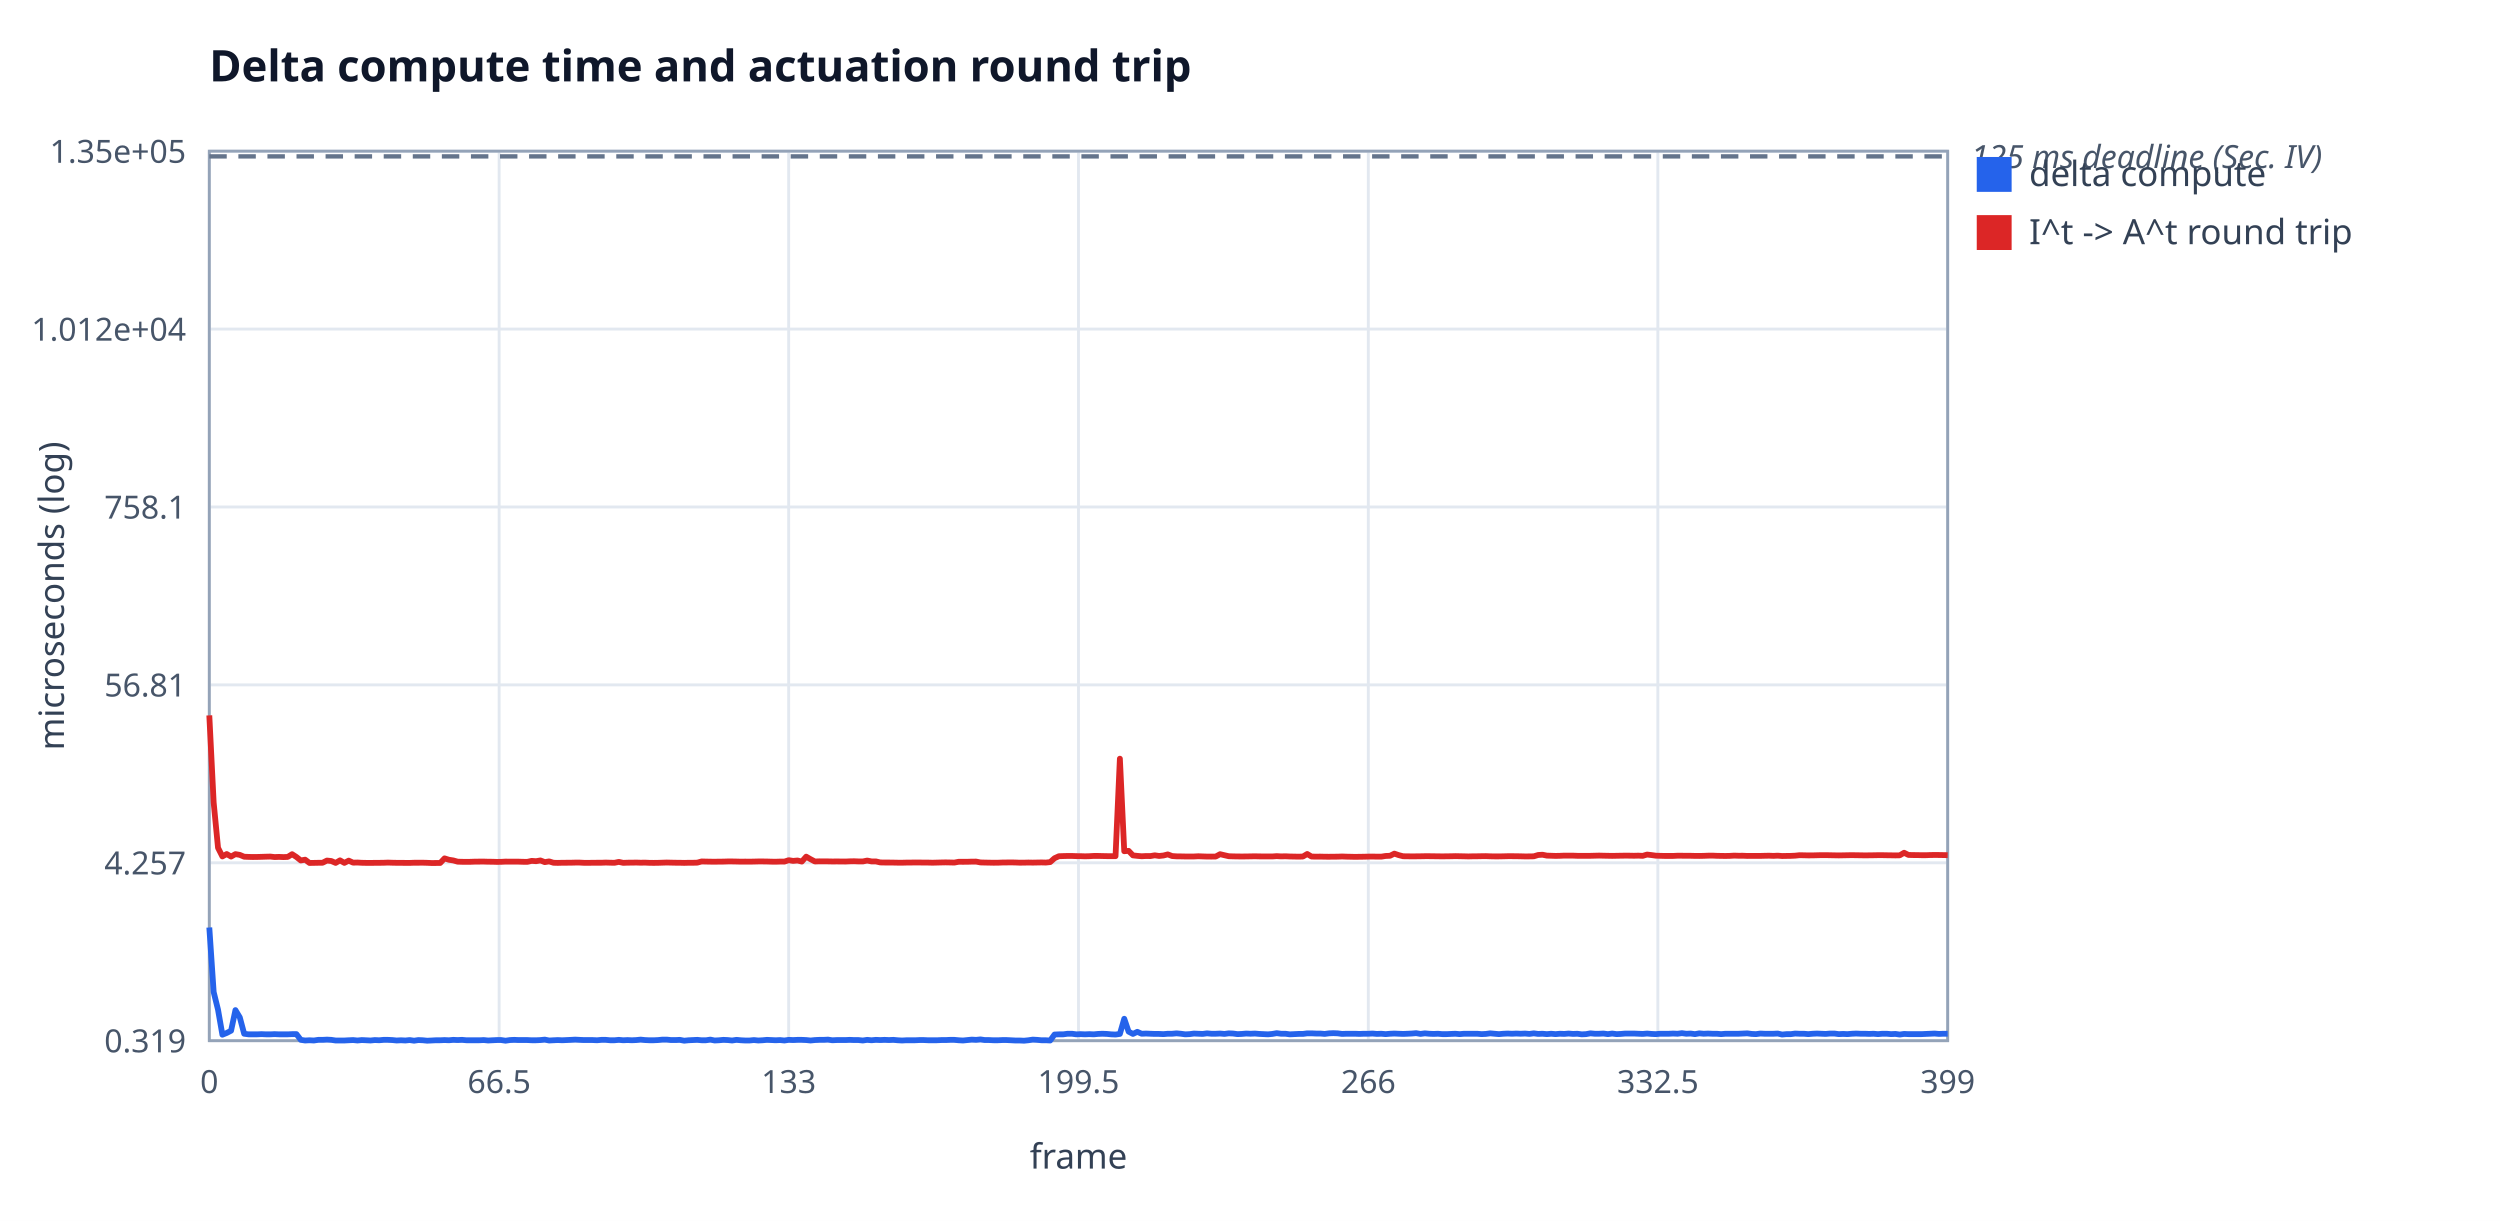
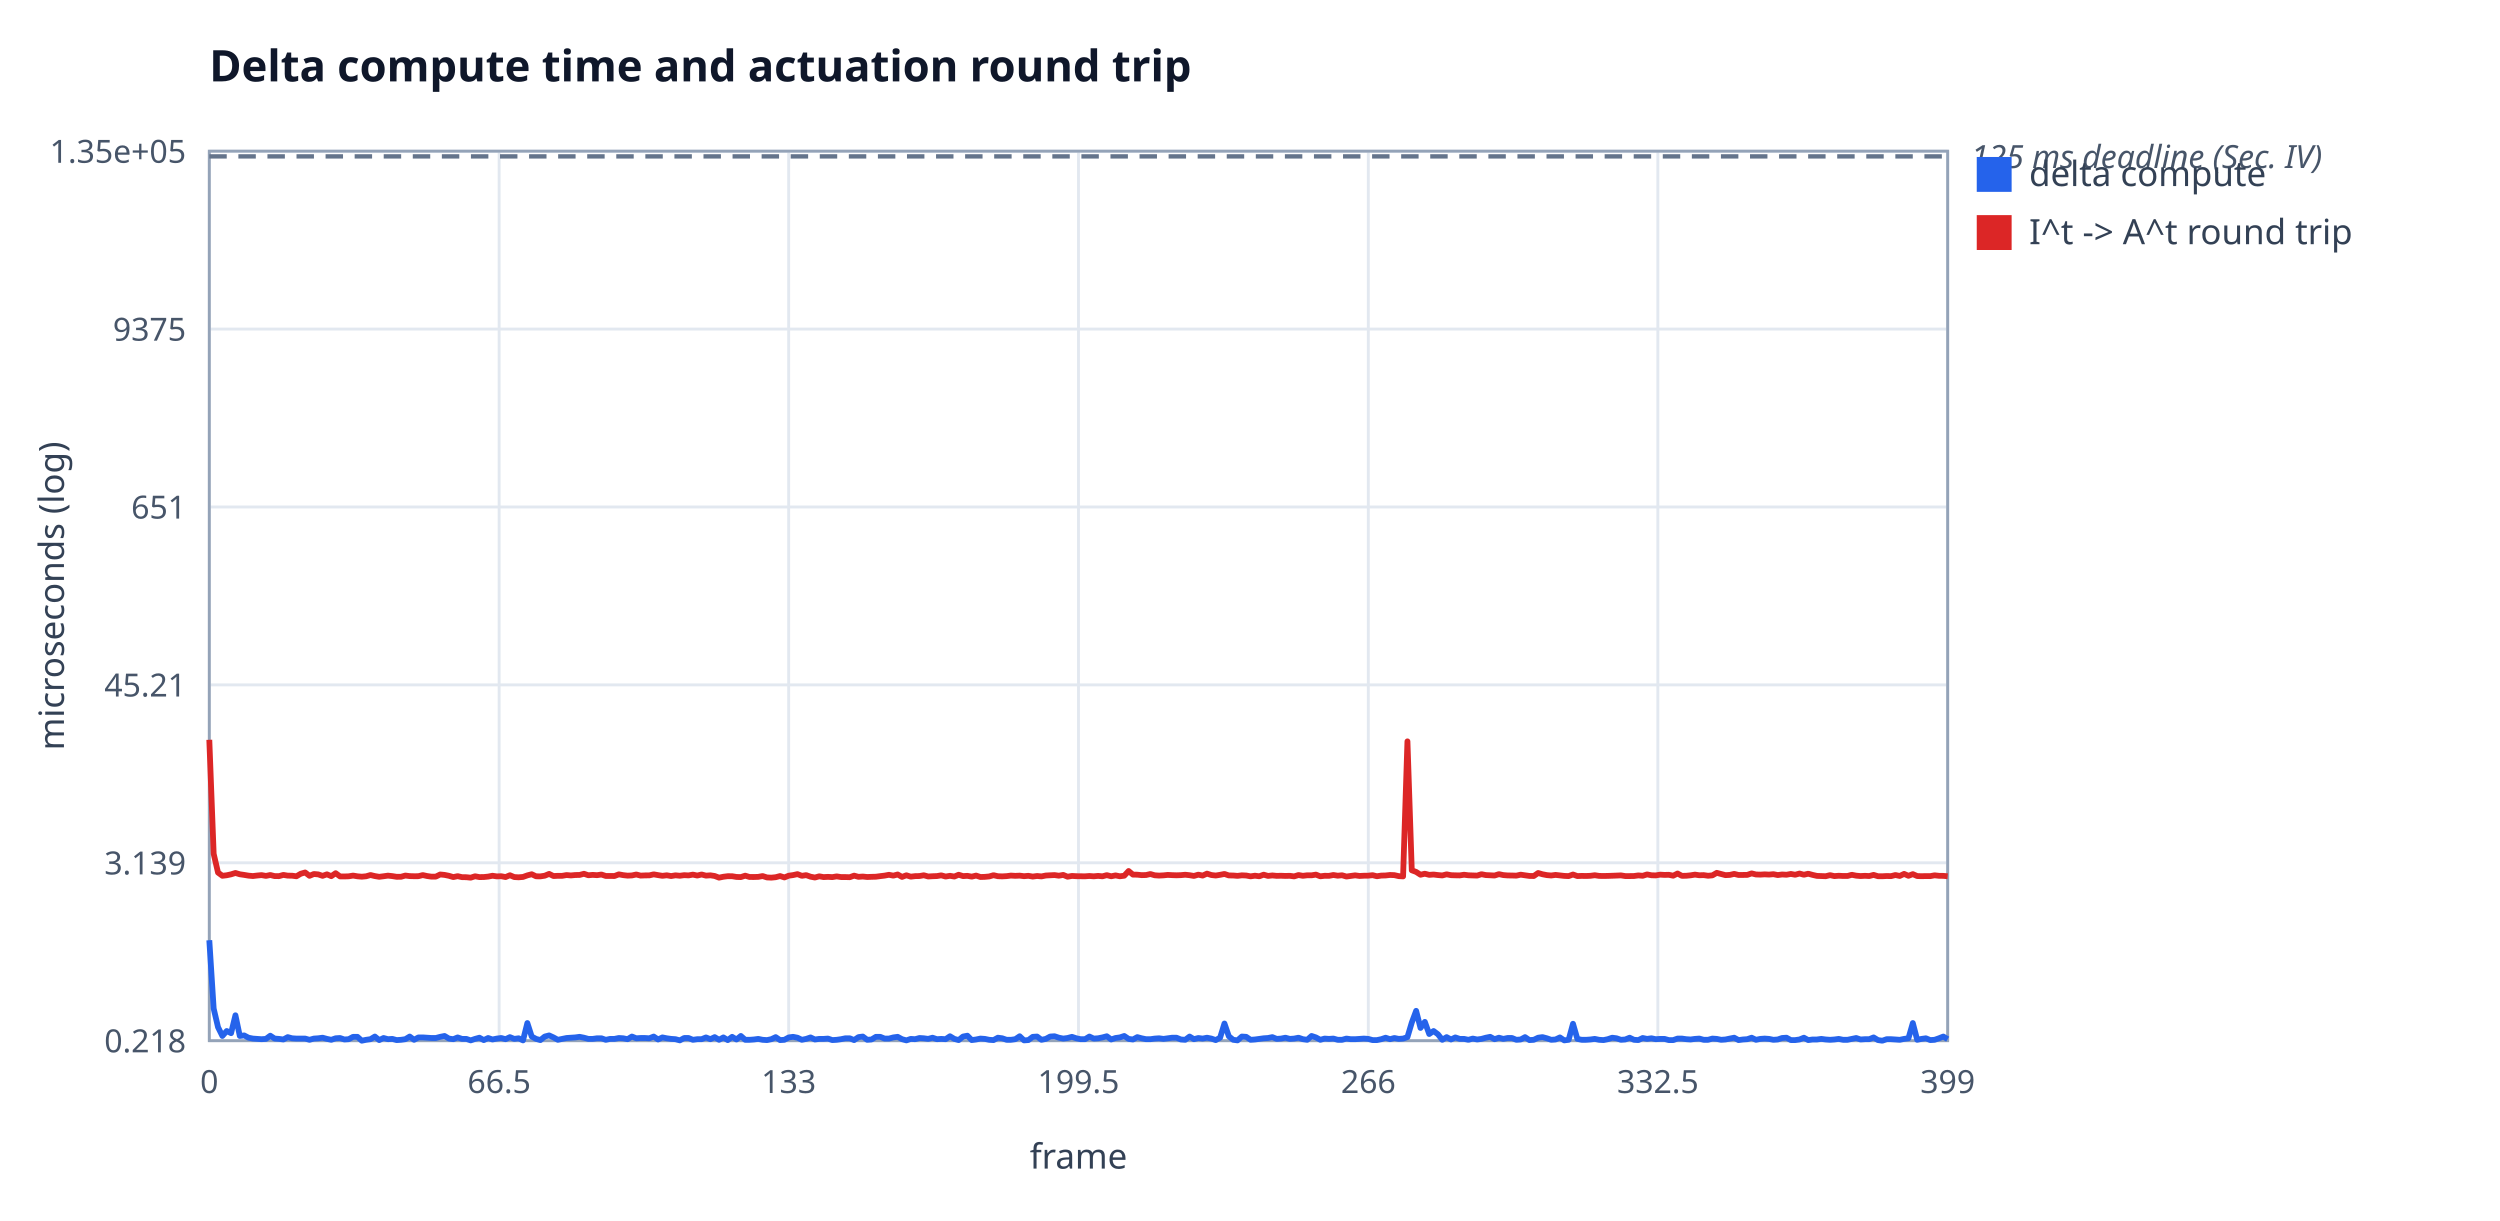
<svg xmlns="http://www.w3.org/2000/svg" viewBox="0 0 860 420" width="860" height="420" role="img" aria-label="Delta compute time and actuation round trip">
  <style>
  .bg{fill:#ffffff}
  .frame{stroke:#94a3b8;stroke-width:1;fill:none}
  .grid{stroke:#e2e8f0;stroke-width:1}
  .tick{fill:#475569;font:11px sans-serif}
  .axis{fill:#334155;font:12px sans-serif}
  .title{fill:#0f172a;font:bold 15px sans-serif}
  .rule{stroke:#64748b;stroke-width:1.5;stroke-dasharray:6 4}
  .rulelab{fill:#475569;font:italic 11px sans-serif}
  .legend{fill:#334155;font:12px sans-serif}
  @media (prefers-color-scheme: dark){
    .bg{fill:#0b1120}
    .frame{stroke:#475569}
    .grid{stroke:#1e293b}
    .tick{fill:#94a3b8}
    .axis{fill:#cbd5e1}
    .title{fill:#f1f5f9}
    .rule{stroke:#94a3b8}
    .rulelab{fill:#94a3b8}
    .legend{fill:#cbd5e1}
  }
</style>
  <rect class="bg" x="0" y="0" width="860" height="420" />
  <text class="title" x="72.0" y="28">Delta compute time and actuation round trip</text>
  <line class="grid" x1="72.0" y1="358.0" x2="670.0" y2="358.0" />
-   <text class="tick" x="64.0" y="362.0" text-anchor="end">0.319</text>
+   <text class="tick" x="64.0" y="362.0" text-anchor="end">0.218</text>
  <line class="grid" x1="72.0" y1="296.8" x2="670.0" y2="296.8" />
-   <text class="tick" x="64.0" y="300.8" text-anchor="end">4.257</text>
+   <text class="tick" x="64.0" y="300.8" text-anchor="end">3.139</text>
  <line class="grid" x1="72.0" y1="235.6" x2="670.0" y2="235.6" />
-   <text class="tick" x="64.0" y="239.6" text-anchor="end">56.81</text>
+   <text class="tick" x="64.0" y="239.6" text-anchor="end">45.21</text>
  <line class="grid" x1="72.0" y1="174.4" x2="670.0" y2="174.4" />
-   <text class="tick" x="64.0" y="178.4" text-anchor="end">758.1</text>
+   <text class="tick" x="64.0" y="178.4" text-anchor="end">651</text>
  <line class="grid" x1="72.0" y1="113.2" x2="670.0" y2="113.2" />
-   <text class="tick" x="64.0" y="117.2" text-anchor="end">1.012e+04</text>
+   <text class="tick" x="64.0" y="117.2" text-anchor="end">9375</text>
  <line class="grid" x1="72.0" y1="52.0" x2="670.0" y2="52.0" />
  <text class="tick" x="64.0" y="56.0" text-anchor="end">1.35e+05</text>
  <line class="grid" x1="72.0" y1="52.0" x2="72.0" y2="358.0" />
  <text class="tick" x="72.0" y="376.0" text-anchor="middle">0</text>
  <line class="grid" x1="171.7" y1="52.0" x2="171.7" y2="358.0" />
  <text class="tick" x="171.7" y="376.0" text-anchor="middle">66.5</text>
  <line class="grid" x1="271.3" y1="52.0" x2="271.3" y2="358.0" />
  <text class="tick" x="271.3" y="376.0" text-anchor="middle">133</text>
  <line class="grid" x1="371.0" y1="52.0" x2="371.0" y2="358.0" />
  <text class="tick" x="371.0" y="376.0" text-anchor="middle">199.5</text>
  <line class="grid" x1="470.7" y1="52.0" x2="470.7" y2="358.0" />
  <text class="tick" x="470.7" y="376.0" text-anchor="middle">266</text>
  <line class="grid" x1="570.3" y1="52.0" x2="570.3" y2="358.0" />
  <text class="tick" x="570.3" y="376.0" text-anchor="middle">332.5</text>
  <line class="grid" x1="670.0" y1="52.0" x2="670.0" y2="358.0" />
  <text class="tick" x="670.0" y="376.0" text-anchor="middle">399</text>
  <rect class="frame" x="72.0" y="52.0" width="598.0" height="306.0" />
  <text class="axis" x="371.0" y="402.0" text-anchor="middle">frame</text>
  <text class="axis" x="22.0" y="205.0" text-anchor="middle" transform="rotate(-90 22.0 205.0)">microseconds (log)</text>
  <line class="rule" x1="72.0" y1="53.8" x2="670.0" y2="53.8" />
  <text class="rulelab" x="678.0" y="57.8">125 ms deadline (Sec. IV)</text>
-   <polyline fill="none" stroke="#2563eb" stroke-width="2" stroke-linejoin="round" points="72.00,319.06 73.50,341.26 75.00,347.34 76.50,355.94 77.99,355.34 79.49,354.56 80.99,347.48 82.49,349.98 83.99,355.61 85.49,355.81 86.99,355.81 88.49,355.81 89.98,355.74 91.48,355.81 92.98,355.81 94.48,355.74 95.98,355.81 97.48,355.81 98.98,355.81 100.48,355.74 101.97,355.74 103.47,357.71 104.97,357.93 106.47,357.85 107.97,357.93 109.47,357.71 110.97,357.71 112.47,357.63 113.96,357.71 115.46,357.93 116.96,357.93 118.46,357.93 119.96,357.85 121.46,357.78 122.96,357.93 124.46,357.78 125.95,357.85 127.45,357.93 128.95,357.78 130.45,357.85 131.95,357.71 133.45,357.71 134.95,357.78 136.45,357.93 137.94,357.85 139.44,357.93 140.94,357.78 142.44,358.00 143.94,357.78 145.44,357.85 146.94,358.00 148.44,357.93 149.93,357.85 151.43,357.85 152.93,357.78 154.43,357.85 155.93,357.71 157.43,357.78 158.93,357.71 160.43,357.85 161.92,357.85 163.42,357.85 164.92,357.85 166.42,357.78 167.92,357.93 169.42,357.85 170.92,357.78 172.42,357.78 173.91,358.00 175.41,357.78 176.91,357.71 178.41,357.78 179.91,357.78 181.41,357.78 182.91,357.85 184.41,357.85 185.90,357.78 187.40,357.63 188.90,357.93 190.40,357.85 191.90,357.78 193.40,357.85 194.90,357.78 196.40,357.71 197.89,357.63 199.39,357.71 200.89,357.78 202.39,357.78 203.89,357.78 205.39,357.85 206.89,357.71 208.39,357.71 209.88,357.85 211.38,357.85 212.88,357.71 214.38,357.85 215.88,357.78 217.38,357.85 218.88,357.78 220.38,357.63 221.87,357.78 223.37,357.85 224.87,357.85 226.37,357.78 227.87,357.63 229.37,357.63 230.87,357.78 232.37,357.78 233.86,357.71 235.36,358.00 236.86,357.85 238.36,357.78 239.86,357.71 241.36,357.85 242.86,357.85 244.36,357.63 245.85,357.93 247.35,357.85 248.85,357.71 250.35,357.78 251.85,357.93 253.35,357.71 254.85,357.85 256.35,357.93 257.84,357.93 259.34,357.78 260.84,357.93 262.34,357.85 263.84,357.71 265.34,357.78 266.84,357.85 268.34,357.78 269.83,357.93 271.33,357.71 272.83,357.78 274.33,357.71 275.83,357.71 277.33,357.78 278.83,357.93 280.33,357.78 281.82,357.71 283.32,357.71 284.82,357.63 286.32,357.85 287.82,357.78 289.32,357.78 290.82,357.78 292.32,357.71 293.81,357.78 295.31,357.78 296.81,357.93 298.31,357.71 299.81,357.85 301.31,357.71 302.81,357.78 304.31,357.71 305.80,357.78 307.30,357.71 308.80,357.85 310.30,357.93 311.80,357.85 313.30,357.85 314.80,357.85 316.30,357.78 317.79,357.78 319.29,357.85 320.79,357.85 322.29,357.85 323.79,357.78 325.29,357.78 326.79,357.71 328.29,357.71 329.78,357.85 331.28,357.93 332.78,357.78 334.28,357.63 335.78,357.71 337.28,357.56 338.78,357.78 340.28,357.78 341.77,357.85 343.27,357.85 344.77,357.78 346.27,357.78 347.77,357.85 349.27,357.93 350.77,357.93 352.27,358.00 353.76,357.85 355.26,357.63 356.76,357.71 358.26,357.85 359.76,357.85 361.26,357.93 362.76,355.88 364.26,355.81 365.75,355.81 367.25,355.61 368.75,355.61 370.25,355.81 371.75,355.74 373.25,355.81 374.75,355.74 376.25,355.81 377.74,355.67 379.24,355.61 380.74,355.67 382.24,355.81 383.74,355.88 385.24,355.67 386.74,350.46 388.24,354.88 389.73,355.67 391.23,354.95 392.73,355.61 394.23,355.54 395.73,355.61 397.23,355.67 398.73,355.67 400.23,355.74 401.72,355.61 403.22,355.61 404.72,355.47 406.22,355.61 407.72,355.81 409.22,355.74 410.72,355.54 412.22,355.61 413.71,355.67 415.21,355.47 416.71,355.61 418.21,355.61 419.71,355.54 421.21,355.67 422.71,355.47 424.21,355.54 425.70,355.74 427.20,355.67 428.70,355.54 430.20,355.61 431.70,355.54 433.20,355.67 434.70,355.74 436.20,355.81 437.69,355.67 439.19,355.41 440.69,355.61 442.19,355.61 443.69,355.81 445.19,355.74 446.69,355.67 448.19,355.67 449.68,355.47 451.18,355.47 452.68,355.54 454.18,355.54 455.68,355.67 457.18,355.47 458.68,355.41 460.18,355.47 461.67,355.67 463.17,355.61 464.67,355.61 466.17,355.61 467.67,355.67 469.17,355.61 470.67,355.61 472.17,355.54 473.66,355.67 475.16,355.61 476.66,355.74 478.16,355.61 479.66,355.54 481.16,355.61 482.66,355.67 484.16,355.61 485.65,355.54 487.15,355.41 488.65,355.67 490.15,355.47 491.65,355.61 493.15,355.67 494.65,355.61 496.15,355.74 497.64,355.74 499.14,355.67 500.64,355.61 502.14,355.74 503.64,355.61 505.14,355.61 506.64,355.61 508.14,355.61 509.63,355.74 511.13,355.67 512.63,355.47 514.13,355.61 515.63,355.74 517.13,355.61 518.63,355.54 520.13,355.61 521.62,355.54 523.12,355.61 524.62,355.54 526.12,355.67 527.62,355.47 529.12,355.67 530.62,355.61 532.12,355.74 533.61,355.61 535.11,355.74 536.61,355.61 538.11,355.67 539.61,355.54 541.11,355.67 542.61,355.61 544.11,355.81 545.60,355.74 547.10,355.47 548.60,355.61 550.10,355.61 551.60,355.54 553.10,355.74 554.60,355.54 556.10,355.74 557.59,355.67 559.09,355.54 560.59,355.54 562.09,355.54 563.59,355.61 565.09,355.67 566.59,355.54 568.09,355.67 569.58,355.74 571.08,355.61 572.58,355.61 574.08,355.61 575.58,355.54 577.08,355.61 578.58,355.41 580.08,355.61 581.57,355.54 583.07,355.74 584.57,355.47 586.07,355.61 587.57,355.54 589.07,355.61 590.57,355.61 592.07,355.74 593.56,355.61 595.06,355.61 596.56,355.61 598.06,355.61 599.56,355.54 601.06,355.47 602.56,355.67 604.06,355.74 605.55,355.54 607.05,355.61 608.55,355.61 610.05,355.61 611.55,355.54 613.05,355.88 614.55,355.74 616.05,355.74 617.54,355.54 619.04,355.61 620.54,355.61 622.04,355.74 623.54,355.61 625.04,355.54 626.54,355.61 628.04,355.67 629.53,355.54 631.03,355.54 632.53,355.74 634.03,355.67 635.53,355.74 637.03,355.61 638.53,355.54 640.03,355.61 641.52,355.61 643.02,355.67 644.52,355.61 646.02,355.74 647.52,355.61 649.02,355.61 650.52,355.74 652.02,355.67 653.51,355.88 655.01,355.67 656.51,355.74 658.01,355.74 659.51,355.74 661.01,355.74 662.51,355.67 664.01,355.61 665.50,355.54 667.00,355.67 668.50,355.61 670.00,355.61 " />
-   <polyline fill="none" stroke="#dc2626" stroke-width="2" stroke-linejoin="round" points="72.00,246.09 73.50,276.09 75.00,291.65 76.50,294.61 77.99,293.79 79.49,294.66 80.99,293.82 82.49,294.08 83.99,294.71 85.49,294.77 86.99,294.81 88.49,294.79 89.98,294.75 91.48,294.70 92.98,294.66 94.48,294.83 95.98,294.77 97.48,294.84 98.98,294.78 100.48,293.84 101.97,294.81 103.47,296.00 104.97,295.73 106.47,296.86 107.97,296.83 109.47,296.80 110.97,296.78 112.47,296.03 113.96,296.19 115.46,296.84 116.96,295.96 118.46,296.83 119.96,296.06 121.46,296.75 122.96,296.71 124.46,296.80 125.95,296.83 127.45,296.84 128.95,296.82 130.45,296.81 131.95,296.79 133.45,296.73 134.95,296.78 136.45,296.81 137.94,296.82 139.44,296.83 140.94,296.84 142.44,296.78 143.94,296.78 145.44,296.77 146.94,296.81 148.44,296.88 149.93,296.87 151.43,296.86 152.93,295.28 154.43,295.76 155.93,295.99 157.43,296.41 158.93,296.46 160.43,296.47 161.92,296.46 163.42,296.40 164.92,296.39 166.42,296.38 167.92,296.43 169.42,296.44 170.92,296.49 172.42,296.47 173.91,296.39 175.41,296.40 176.91,296.40 178.41,296.41 179.91,296.46 181.41,296.47 182.91,296.14 184.41,296.25 185.90,295.99 187.40,296.57 188.90,296.32 190.40,296.79 191.90,296.83 193.40,296.79 194.90,296.78 196.40,296.77 197.89,296.73 199.39,296.73 200.89,296.81 202.39,296.82 203.89,296.79 205.39,296.78 206.89,296.78 208.39,296.72 209.88,296.77 211.38,296.80 212.88,296.49 214.38,296.82 215.88,296.76 217.38,296.75 218.88,296.72 220.38,296.77 221.87,296.74 223.37,296.81 224.87,296.83 226.37,296.81 227.87,296.76 229.37,296.71 230.87,296.75 232.37,296.78 233.86,296.79 235.36,296.83 236.86,296.79 238.36,296.79 239.86,296.75 241.36,296.34 242.86,296.38 244.36,296.41 245.85,296.43 247.35,296.40 248.85,296.39 250.35,296.34 251.85,296.34 253.35,296.37 254.85,296.41 256.35,296.39 257.84,296.41 259.34,296.38 260.84,296.34 262.34,296.34 263.84,296.36 265.34,296.41 266.84,296.43 268.34,296.38 269.83,296.39 271.33,295.91 272.83,296.15 274.33,296.01 275.83,296.38 277.33,294.69 278.83,295.56 280.33,296.35 281.82,296.30 283.32,296.31 284.82,296.32 286.32,296.35 287.82,296.34 289.32,296.35 290.82,296.37 292.32,296.30 293.81,296.27 295.31,296.33 296.81,296.34 298.31,296.03 299.81,296.33 301.31,296.33 302.81,296.68 304.31,296.71 305.80,296.71 307.30,296.73 308.80,296.76 310.30,296.77 311.80,296.73 313.30,296.72 314.80,296.69 316.30,296.70 317.79,296.73 319.29,296.73 320.79,296.77 322.29,296.73 323.79,296.69 325.29,296.66 326.79,296.69 328.29,296.73 329.78,296.45 331.28,296.46 332.78,296.45 334.28,296.40 335.78,296.39 337.28,296.68 338.78,296.72 340.28,296.75 341.77,296.78 343.27,296.77 344.77,296.71 346.27,296.69 347.77,296.67 349.27,296.70 350.77,296.76 352.27,296.75 353.76,296.71 355.26,296.74 356.76,296.71 358.26,296.68 359.76,296.72 361.26,296.56 362.76,295.23 364.26,294.54 365.75,294.49 367.25,294.45 368.75,294.45 370.25,294.51 371.75,294.52 373.25,294.57 374.75,294.53 376.25,294.44 377.74,294.44 379.24,294.48 380.74,294.51 382.24,294.53 383.74,294.52 385.24,260.99 386.74,292.82 388.24,292.69 389.73,294.25 391.23,294.42 392.73,294.55 394.23,294.47 395.73,294.49 397.23,294.23 398.73,294.45 400.23,294.29 401.72,293.91 403.22,294.48 404.72,294.58 406.22,294.60 407.72,294.63 409.22,294.64 410.72,294.63 412.22,294.55 413.71,294.61 415.21,294.66 416.71,294.67 418.21,294.65 419.71,293.84 421.21,294.20 422.71,294.54 424.21,294.59 425.70,294.62 427.20,294.63 428.70,294.62 430.20,294.59 431.70,294.56 433.20,294.60 434.70,294.61 436.20,294.62 437.69,294.62 439.19,294.51 440.69,294.60 442.19,294.56 443.69,294.63 445.19,294.66 446.69,294.69 448.19,294.65 449.68,293.77 451.18,294.66 452.68,294.68 454.18,294.67 455.68,294.71 457.18,294.72 458.68,294.70 460.18,294.69 461.67,294.63 463.17,294.69 464.67,294.72 466.17,294.76 467.67,294.73 469.17,294.71 470.67,294.67 472.17,294.65 473.66,294.69 475.16,294.69 476.66,294.45 478.16,294.39 479.66,293.65 481.16,294.16 482.66,294.55 484.16,294.57 485.65,294.59 487.15,294.58 488.65,294.56 490.15,294.53 491.65,294.53 493.15,294.55 494.65,294.57 496.15,294.59 497.64,294.57 499.14,294.55 500.64,294.51 502.14,294.54 503.64,294.57 505.14,294.61 506.64,294.57 508.14,294.56 509.63,294.53 511.13,294.51 512.63,294.57 514.13,294.60 515.63,294.60 517.13,294.57 518.63,294.53 520.13,294.53 521.62,294.54 523.12,294.57 524.62,294.61 526.12,294.60 527.62,294.57 529.12,294.12 530.62,294.03 532.12,294.33 533.61,294.38 535.11,294.43 536.61,294.40 538.11,294.33 539.61,294.33 541.11,294.34 542.61,294.40 544.11,294.41 545.60,294.41 547.10,294.40 548.60,294.36 550.10,294.32 551.60,294.36 553.10,294.39 554.60,294.42 556.10,294.39 557.59,294.36 559.09,294.34 560.59,294.35 562.09,294.38 563.59,294.34 565.09,294.41 566.59,293.97 568.09,294.14 569.58,294.35 571.08,294.40 572.58,294.44 574.08,294.44 575.58,294.44 577.08,294.36 578.58,294.37 580.08,294.39 581.57,294.39 583.07,294.43 584.57,294.44 586.07,294.41 587.57,294.35 589.07,294.33 590.57,294.40 592.07,294.43 593.56,294.45 595.06,294.42 596.56,294.33 598.06,294.38 599.56,294.37 601.06,294.44 602.56,294.43 604.06,294.43 605.55,294.43 607.05,294.39 608.55,294.36 610.05,294.42 611.55,294.35 613.05,294.47 614.55,294.44 616.05,294.42 617.54,294.35 619.04,294.19 620.54,294.22 622.04,294.26 623.54,294.25 625.04,294.21 626.54,294.17 628.04,294.17 629.53,294.20 631.03,294.23 632.53,294.26 634.03,294.23 635.53,294.20 637.03,294.17 638.53,294.20 640.03,294.22 641.52,294.25 643.02,294.23 644.52,294.21 646.02,294.18 647.52,294.18 649.02,294.21 650.52,294.23 652.02,294.26 653.51,294.23 655.01,293.35 656.51,294.10 658.01,294.14 659.51,294.15 661.01,294.19 662.51,294.19 664.01,294.13 665.50,294.11 667.00,294.12 668.50,294.15 670.00,294.18 " />
+   <polyline fill="none" stroke="#2563eb" stroke-width="2" stroke-linejoin="round" points="72.00,323.44 73.50,346.94 75.00,353.35 76.50,356.37 77.99,354.67 79.49,355.41 80.99,349.26 82.49,356.37 83.99,356.18 85.49,356.97 86.99,357.27 88.49,357.38 89.98,357.48 91.48,357.38 92.98,356.28 94.48,357.27 95.98,357.38 97.48,357.58 98.98,356.77 100.48,357.17 101.97,357.27 103.47,357.27 104.97,357.27 106.47,357.69 107.97,357.27 109.47,357.17 110.97,356.97 112.47,357.38 113.96,357.69 115.46,357.17 116.96,357.07 118.46,357.58 119.96,357.48 121.46,356.67 122.96,356.67 124.46,358.00 125.95,357.69 127.45,357.48 128.95,356.57 130.45,357.79 131.95,357.07 133.45,357.48 134.95,357.38 136.45,357.79 137.94,357.69 139.44,357.48 140.94,356.57 142.44,357.69 143.94,356.87 145.44,356.87 146.94,356.97 148.44,357.07 149.93,357.07 151.43,356.67 152.93,356.37 154.43,357.27 155.93,357.48 157.43,356.87 158.93,357.38 160.43,357.38 161.92,357.89 163.42,357.38 164.92,356.97 166.42,357.79 167.92,357.07 169.42,357.58 170.92,357.27 172.42,357.07 173.91,357.48 175.41,356.77 176.91,357.38 178.41,357.17 179.91,357.89 181.41,351.93 182.91,356.57 184.41,357.38 185.90,357.79 187.40,356.57 188.90,356.18 190.40,356.87 191.90,357.69 193.40,357.38 194.90,357.07 196.40,356.97 197.89,356.87 199.39,356.67 200.89,356.97 202.39,357.38 203.89,357.38 205.39,357.17 206.89,357.17 208.39,357.69 209.88,357.38 211.38,357.38 212.88,357.07 214.38,357.17 215.88,357.48 217.38,356.57 218.88,357.17 220.38,357.07 221.87,357.07 223.37,357.17 224.87,356.57 226.37,357.58 227.87,356.87 229.37,357.17 230.87,357.38 232.37,357.48 233.86,357.89 235.36,357.07 236.86,357.07 238.36,357.69 239.86,357.48 241.36,357.48 242.86,356.87 244.36,357.48 245.85,356.77 247.35,357.69 248.85,356.87 250.35,357.79 251.85,356.67 253.35,357.58 254.85,356.37 256.35,357.69 257.84,357.69 259.34,357.58 260.84,357.38 262.34,357.69 263.84,357.79 265.34,357.48 266.84,356.77 268.34,357.79 269.83,357.69 271.33,356.87 272.83,356.67 274.33,356.97 275.83,357.69 277.33,357.38 278.83,356.87 280.33,357.58 281.82,357.38 283.32,357.38 284.82,357.27 286.32,357.79 287.82,357.69 289.32,357.48 290.82,357.17 292.32,357.17 293.81,357.79 295.31,356.77 296.81,356.57 298.31,357.69 299.81,357.58 301.31,356.67 302.81,356.67 304.31,357.27 305.80,357.27 307.30,356.87 308.80,356.67 310.30,357.48 311.80,357.89 313.30,357.38 314.80,357.48 316.30,357.07 317.79,357.17 319.29,357.38 320.79,356.97 322.29,357.48 323.79,357.38 325.29,357.48 326.79,356.47 328.29,357.38 329.78,357.79 331.28,356.57 332.78,356.28 334.28,357.79 335.78,357.58 337.28,357.27 338.78,357.38 340.28,357.69 341.77,357.79 343.27,356.97 344.77,357.17 346.27,357.69 347.77,357.69 349.27,357.48 350.77,356.47 352.27,357.89 353.76,357.79 355.26,356.67 356.76,356.57 358.26,357.69 359.76,357.38 361.26,356.57 362.76,356.47 364.26,356.97 365.75,357.27 367.25,357.07 368.75,356.67 370.25,357.17 371.75,357.48 373.25,357.48 374.75,356.57 376.25,357.27 377.74,357.17 379.24,356.87 380.74,356.47 382.24,357.58 383.74,357.07 385.24,356.87 386.74,356.37 388.24,357.38 389.73,357.58 391.23,356.77 392.73,357.17 394.23,357.48 395.73,357.48 397.23,357.27 398.73,357.17 400.23,357.38 401.72,357.17 403.22,356.97 404.72,356.97 406.22,357.58 407.72,357.69 409.22,356.57 410.72,357.48 412.22,357.07 413.71,357.27 415.21,356.97 416.71,357.27 418.21,357.79 419.71,356.97 421.21,352.09 422.71,356.47 424.21,357.69 425.70,357.89 427.20,356.57 428.70,356.67 430.20,357.69 431.70,357.58 433.20,357.38 434.70,357.17 436.20,357.07 437.69,356.77 439.19,357.38 440.69,357.27 442.19,356.97 443.69,357.38 445.19,357.27 446.69,356.97 448.19,357.48 449.68,357.69 451.18,356.37 452.68,356.87 454.18,357.69 455.68,357.27 457.18,357.38 458.68,357.27 460.18,357.69 461.67,357.69 463.17,357.27 464.67,357.48 466.17,357.48 467.67,357.38 469.17,357.27 470.67,357.38 472.17,357.79 473.66,357.79 475.16,357.48 476.66,356.97 478.16,357.48 479.66,357.07 481.16,357.38 482.66,357.27 484.16,356.77 485.65,351.77 487.15,347.73 488.65,353.61 490.15,351.53 491.65,355.70 493.15,354.67 494.65,355.79 496.15,357.69 497.64,356.77 499.14,357.58 500.64,356.87 502.14,357.38 503.64,357.38 505.14,357.69 506.64,357.27 508.14,357.58 509.63,357.38 511.13,356.97 512.63,356.67 514.13,357.48 515.63,356.97 517.13,357.38 518.63,357.07 520.13,357.07 521.62,357.69 523.12,357.58 524.62,356.77 526.12,357.79 527.62,357.69 529.12,356.97 530.62,356.77 532.12,357.17 533.61,357.69 535.11,357.58 536.61,356.87 538.11,357.89 539.61,357.69 541.11,352.18 542.61,357.38 544.11,357.69 545.60,357.69 547.10,357.58 548.60,357.38 550.10,357.69 551.60,357.79 553.10,357.48 554.60,356.97 556.10,357.17 557.59,357.69 559.09,357.58 560.59,356.97 562.09,357.69 563.59,357.79 565.09,357.07 566.59,357.38 568.09,357.17 569.58,357.48 571.08,357.38 572.58,357.38 574.08,357.79 575.58,357.79 577.08,357.27 578.58,357.27 580.08,357.48 581.57,357.58 583.07,357.38 584.57,357.27 586.07,357.69 587.57,357.69 589.07,357.27 590.57,357.38 592.07,357.69 593.56,357.58 595.06,357.27 596.56,356.97 598.06,357.79 599.56,357.58 601.06,357.48 602.56,356.97 604.06,357.69 605.55,357.38 607.05,357.27 608.55,357.38 610.05,357.69 611.55,357.58 613.05,357.07 614.55,356.97 616.05,357.79 617.54,357.79 619.04,357.58 620.54,356.97 622.04,357.79 623.54,357.58 625.04,357.58 626.54,357.38 628.04,357.58 629.53,357.69 631.03,357.58 632.53,357.38 634.03,357.69 635.53,357.69 637.03,357.38 638.53,357.07 640.03,357.58 641.52,357.48 643.02,357.48 644.52,356.87 646.02,357.79 647.52,358.00 649.02,357.48 650.52,357.48 652.02,357.58 653.51,357.69 655.01,357.38 656.51,357.17 658.01,351.93 659.51,357.69 661.01,357.38 662.51,357.17 664.01,357.79 665.50,357.69 667.00,357.17 668.50,356.57 670.00,357.48 " />
+   <polyline fill="none" stroke="#dc2626" stroke-width="2" stroke-linejoin="round" points="72.00,254.49 73.50,293.70 75.00,300.17 76.50,301.27 77.99,301.09 79.49,300.77 80.99,300.30 82.49,300.75 83.99,300.97 85.49,301.22 86.99,301.36 88.49,301.18 89.98,301.04 91.48,301.31 92.98,301.00 94.48,301.38 95.98,301.39 97.48,300.97 98.98,301.22 100.48,301.24 101.97,301.44 103.47,300.56 104.97,300.13 106.47,301.28 107.97,300.66 109.47,300.79 110.97,301.29 112.47,300.77 113.96,301.40 115.46,300.38 116.96,301.48 118.46,301.50 119.96,301.45 121.46,301.20 122.96,301.45 124.46,301.58 125.95,301.44 127.45,301.01 128.95,301.37 130.45,301.62 131.95,301.43 133.45,301.22 134.95,301.38 136.45,301.62 137.94,301.61 139.44,301.19 140.94,301.38 142.44,301.42 143.94,301.41 145.44,301.03 146.94,301.36 148.44,301.57 149.93,301.55 151.43,300.82 152.93,300.97 154.43,301.27 155.93,301.72 157.43,301.40 158.93,301.74 160.43,301.76 161.92,301.92 163.42,301.44 164.92,301.72 166.42,301.70 167.92,301.55 169.42,301.26 170.92,301.48 172.42,301.42 173.91,301.71 175.41,301.08 176.91,301.71 178.41,301.79 179.91,301.67 181.41,301.13 182.91,300.74 184.41,301.45 185.90,301.47 187.40,301.24 188.90,300.62 190.40,301.36 191.90,301.28 193.40,301.28 194.90,301.02 196.40,301.15 197.89,301.01 199.39,300.98 200.89,300.58 202.39,301.09 203.89,300.96 205.39,301.06 206.89,300.84 208.39,301.33 209.88,301.33 211.38,301.35 212.88,300.78 214.38,301.05 215.88,301.22 217.38,301.15 218.88,300.83 220.38,301.21 221.87,301.14 223.37,301.13 224.87,300.78 226.37,301.04 227.87,301.28 229.37,301.10 230.87,301.36 232.37,301.11 233.86,301.26 235.36,301.06 236.86,301.14 238.36,300.87 239.86,301.19 241.36,300.83 242.86,301.22 244.36,301.11 245.85,301.34 247.35,301.91 248.85,301.60 250.35,301.41 251.85,301.42 253.35,301.67 254.85,301.72 256.35,301.23 257.84,301.68 259.34,301.69 260.84,301.64 262.34,301.36 263.84,301.84 265.34,301.91 266.84,301.76 268.34,301.36 269.83,301.84 271.33,301.24 272.83,301.03 274.33,300.70 275.83,301.28 277.33,301.05 278.83,301.58 280.33,301.87 281.82,301.45 283.32,301.72 284.82,301.64 286.32,301.73 287.82,301.48 289.32,301.71 290.82,301.71 292.32,301.76 293.81,301.22 295.31,301.63 296.81,301.53 298.31,301.69 299.81,301.63 301.31,301.59 302.81,301.39 304.31,301.21 305.80,300.93 307.30,301.22 308.80,300.82 310.30,301.66 311.80,301.10 313.30,301.57 314.80,301.39 316.30,301.36 317.79,301.09 319.29,301.51 320.79,301.42 322.29,301.37 323.79,301.12 325.29,301.53 326.79,301.28 328.29,301.53 329.78,300.91 331.28,301.38 332.78,301.29 334.28,301.56 335.78,301.20 337.28,301.69 338.78,301.64 340.28,301.50 341.77,301.07 343.27,301.42 344.77,301.47 346.27,301.39 347.77,301.20 349.27,301.29 350.77,301.22 352.27,301.41 353.76,301.28 355.26,301.54 356.76,301.34 358.26,301.48 359.76,301.18 361.26,301.10 362.76,301.03 364.26,301.24 365.75,300.97 367.25,301.59 368.75,301.32 370.25,301.41 371.75,301.43 373.25,301.45 374.75,301.34 376.25,301.45 377.74,301.31 379.24,301.45 380.74,301.05 382.24,301.44 383.74,301.14 385.24,301.44 386.74,301.25 388.24,299.63 389.73,300.87 391.23,300.89 392.73,301.05 394.23,301.01 395.73,300.67 397.23,301.10 398.73,301.20 400.23,301.12 401.72,300.97 403.22,301.05 404.72,301.10 406.22,301.05 407.72,300.91 409.22,301.07 410.72,301.32 412.22,300.88 413.71,301.20 415.21,300.53 416.71,301.01 418.21,301.18 419.71,300.94 421.21,300.64 422.71,301.15 424.21,301.17 425.70,301.30 427.20,301.11 428.70,301.18 430.20,301.46 431.70,301.24 433.20,301.44 434.70,300.89 436.20,301.32 437.69,301.15 439.19,301.30 440.69,301.26 442.19,301.32 443.69,301.28 445.19,301.48 446.69,301.01 448.19,301.28 449.68,301.10 451.18,301.11 452.68,300.87 454.18,301.45 455.68,301.27 457.18,301.29 458.68,301.00 460.18,301.24 461.67,301.09 463.17,301.53 464.67,301.32 466.17,301.12 467.67,301.33 469.17,301.25 470.67,301.23 472.17,301.06 473.66,301.43 475.16,301.20 476.66,301.16 478.16,300.99 479.66,301.05 481.16,301.39 482.66,301.48 484.16,255.03 485.65,299.38 487.15,299.94 488.65,300.91 490.15,300.56 491.65,300.95 493.15,300.84 494.65,301.02 496.15,301.15 497.64,300.77 499.14,301.06 500.64,301.11 502.14,301.14 503.64,300.91 505.14,301.10 506.64,301.15 508.14,301.20 509.63,300.73 511.13,301.03 512.63,301.10 514.13,301.18 515.63,300.71 517.13,301.03 518.63,301.15 520.13,301.17 521.62,301.22 523.12,300.89 524.62,301.11 526.12,301.32 527.62,301.35 529.12,300.31 530.62,300.75 532.12,301.04 533.61,301.17 535.11,300.97 536.61,301.14 538.11,301.31 539.61,301.38 541.11,300.83 542.61,301.37 544.11,301.31 545.60,301.34 547.10,301.28 548.60,301.08 550.10,301.31 551.60,301.34 553.10,301.31 554.60,301.26 556.10,301.20 557.59,301.13 559.09,301.37 560.59,301.37 562.09,301.35 563.59,301.14 565.09,301.27 566.59,300.80 568.09,301.09 569.58,301.14 571.08,300.88 572.58,300.97 574.08,300.93 575.58,301.24 577.08,300.49 578.58,301.29 580.08,301.26 581.57,301.11 583.07,300.87 584.57,301.09 586.07,301.04 587.57,301.26 589.07,301.12 590.57,300.26 592.07,300.66 593.56,301.05 595.06,300.97 596.56,300.62 598.06,300.99 599.56,300.98 601.06,300.96 602.56,300.45 604.06,300.82 605.55,300.87 607.05,300.78 608.55,300.86 610.05,300.72 611.55,301.02 613.05,300.82 614.55,300.91 616.05,300.64 617.54,300.91 619.04,300.50 620.54,300.91 622.04,300.56 623.54,300.97 625.04,301.31 626.54,301.36 628.04,301.42 629.53,301.05 631.03,301.38 632.53,301.26 634.03,301.34 635.53,301.34 637.03,300.93 638.53,301.23 640.03,301.36 641.52,301.28 643.02,301.36 644.52,300.96 646.02,301.42 647.52,301.43 649.02,301.35 650.52,301.39 652.02,301.01 653.51,301.33 655.01,300.62 656.51,301.28 658.01,300.70 659.51,301.36 661.01,301.41 662.51,301.37 664.01,301.39 665.50,301.11 667.00,301.28 668.50,301.30 670.00,301.43 " />
  <rect x="680.0" y="54.0" width="12" height="12" fill="#2563eb" />
  <text class="legend" x="698.0" y="64.0">delta compute</text>
  <rect x="680.0" y="74.0" width="12" height="12" fill="#dc2626" />
  <text class="legend" x="698.0" y="84.0">I^t -&gt; A^t round trip</text>
</svg>
